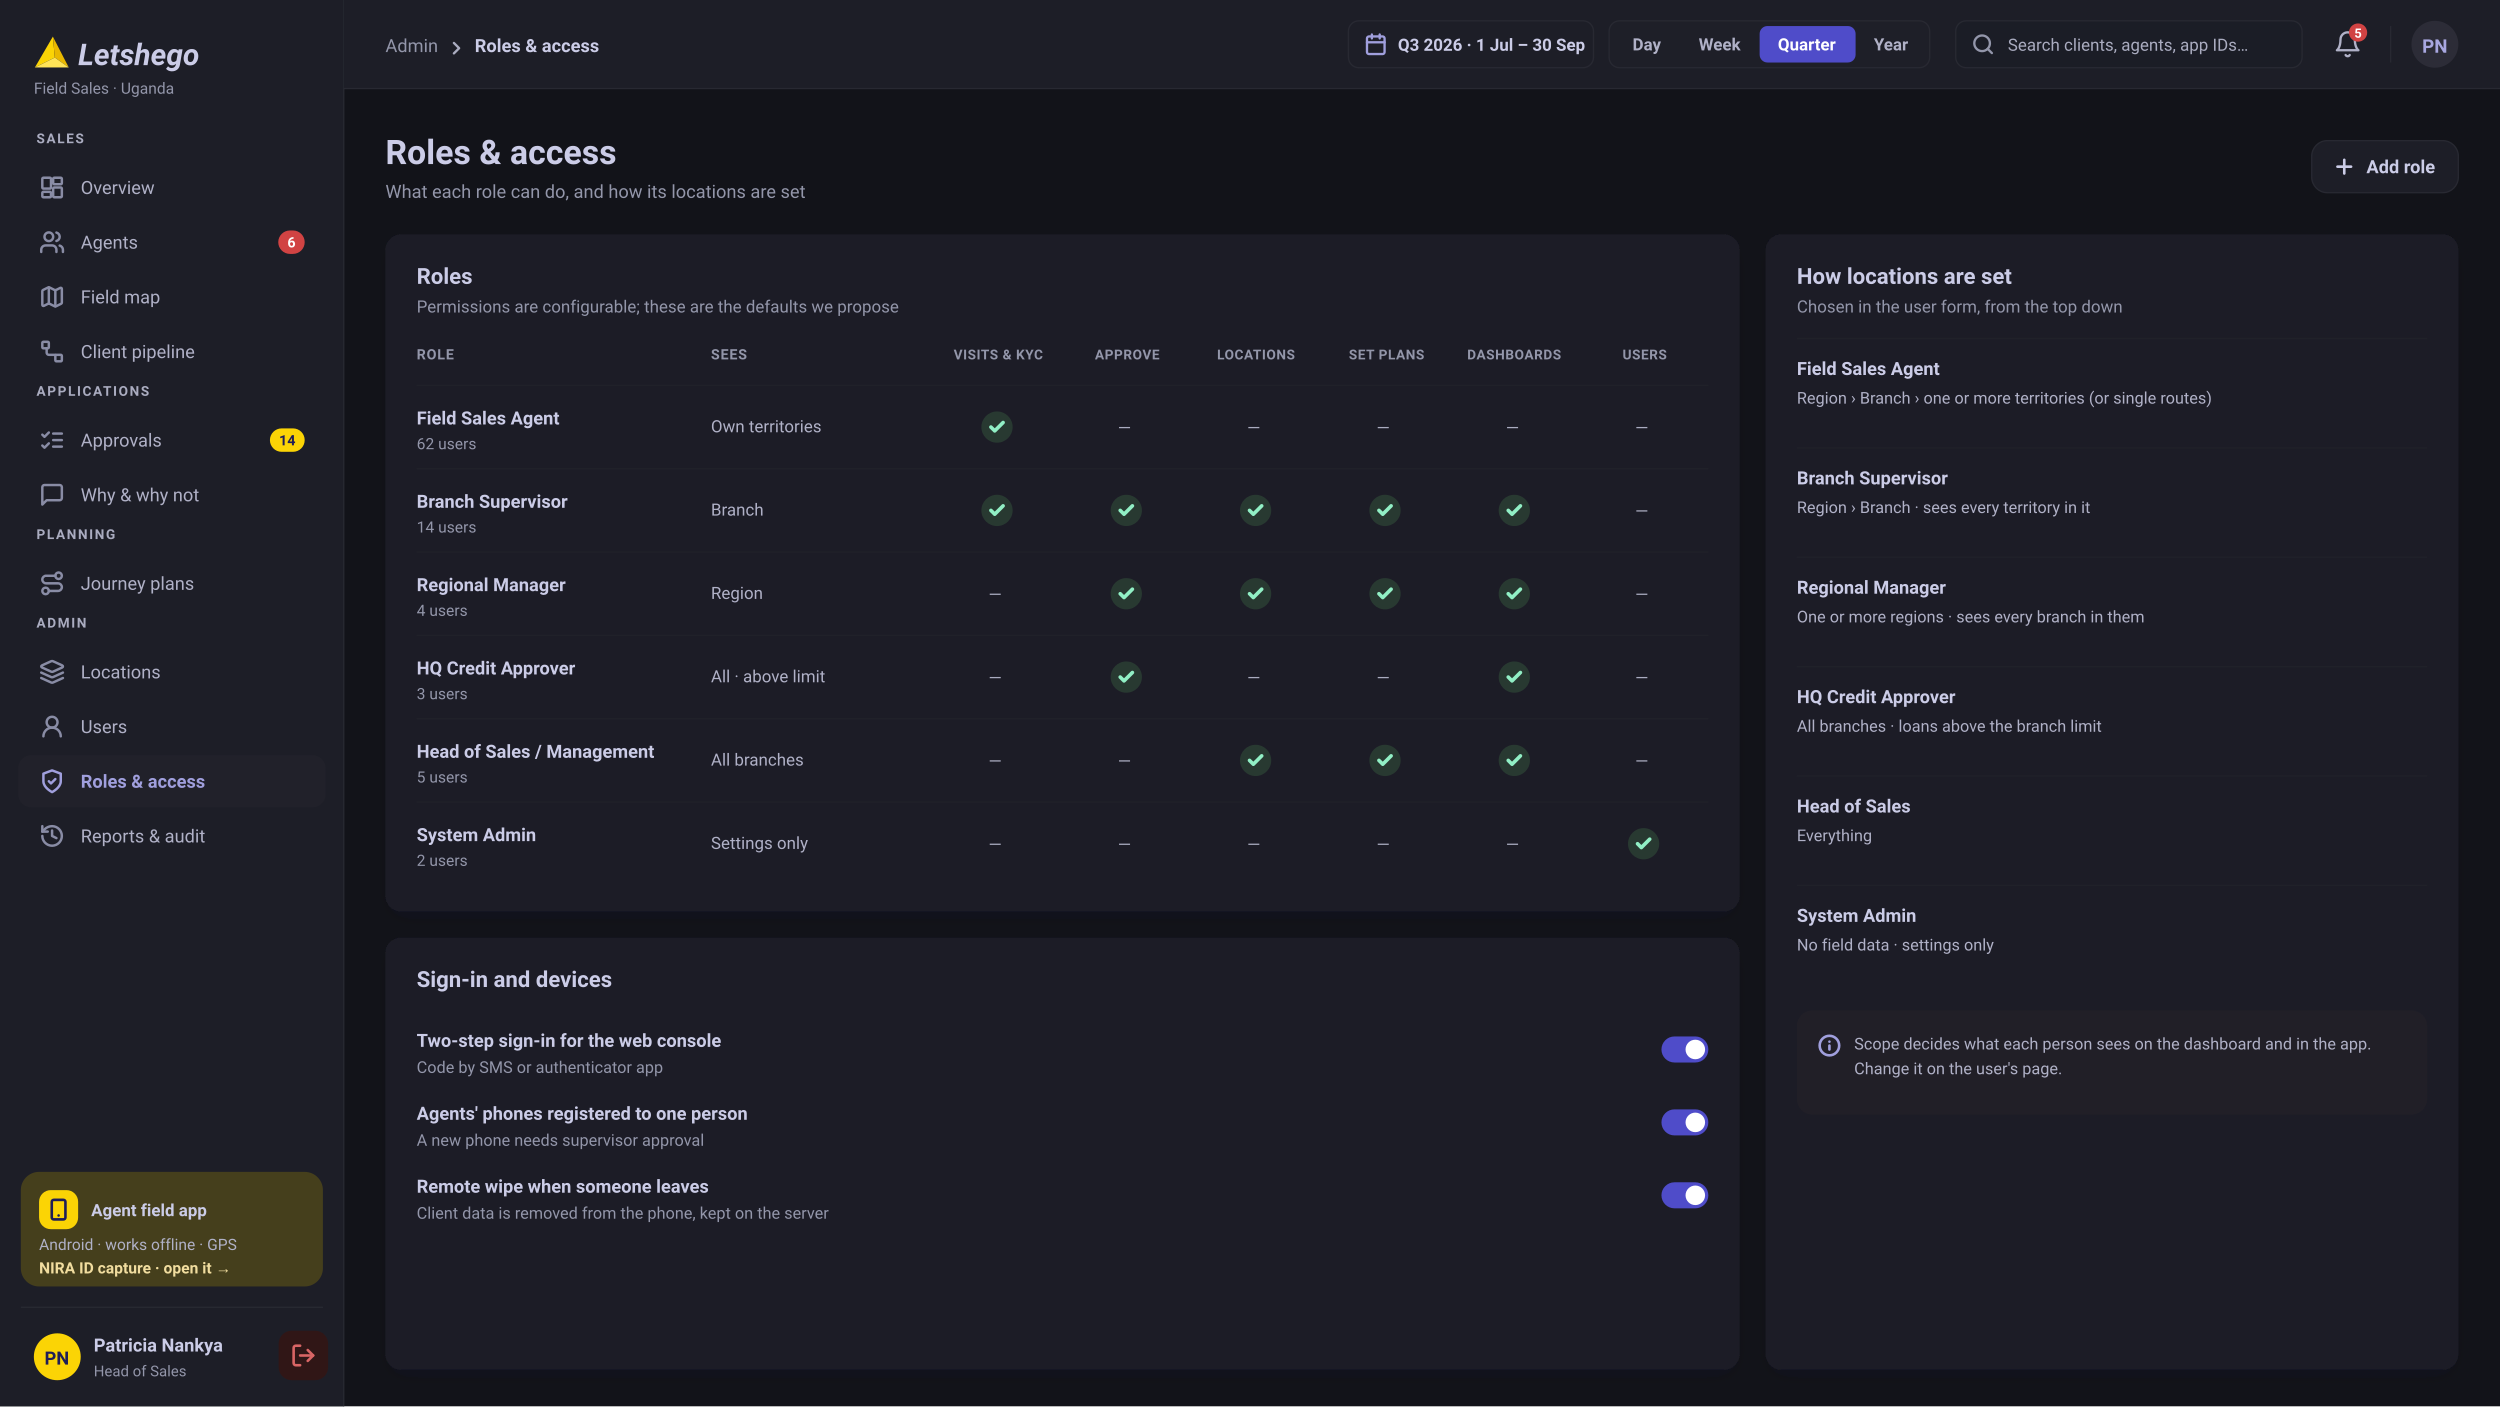
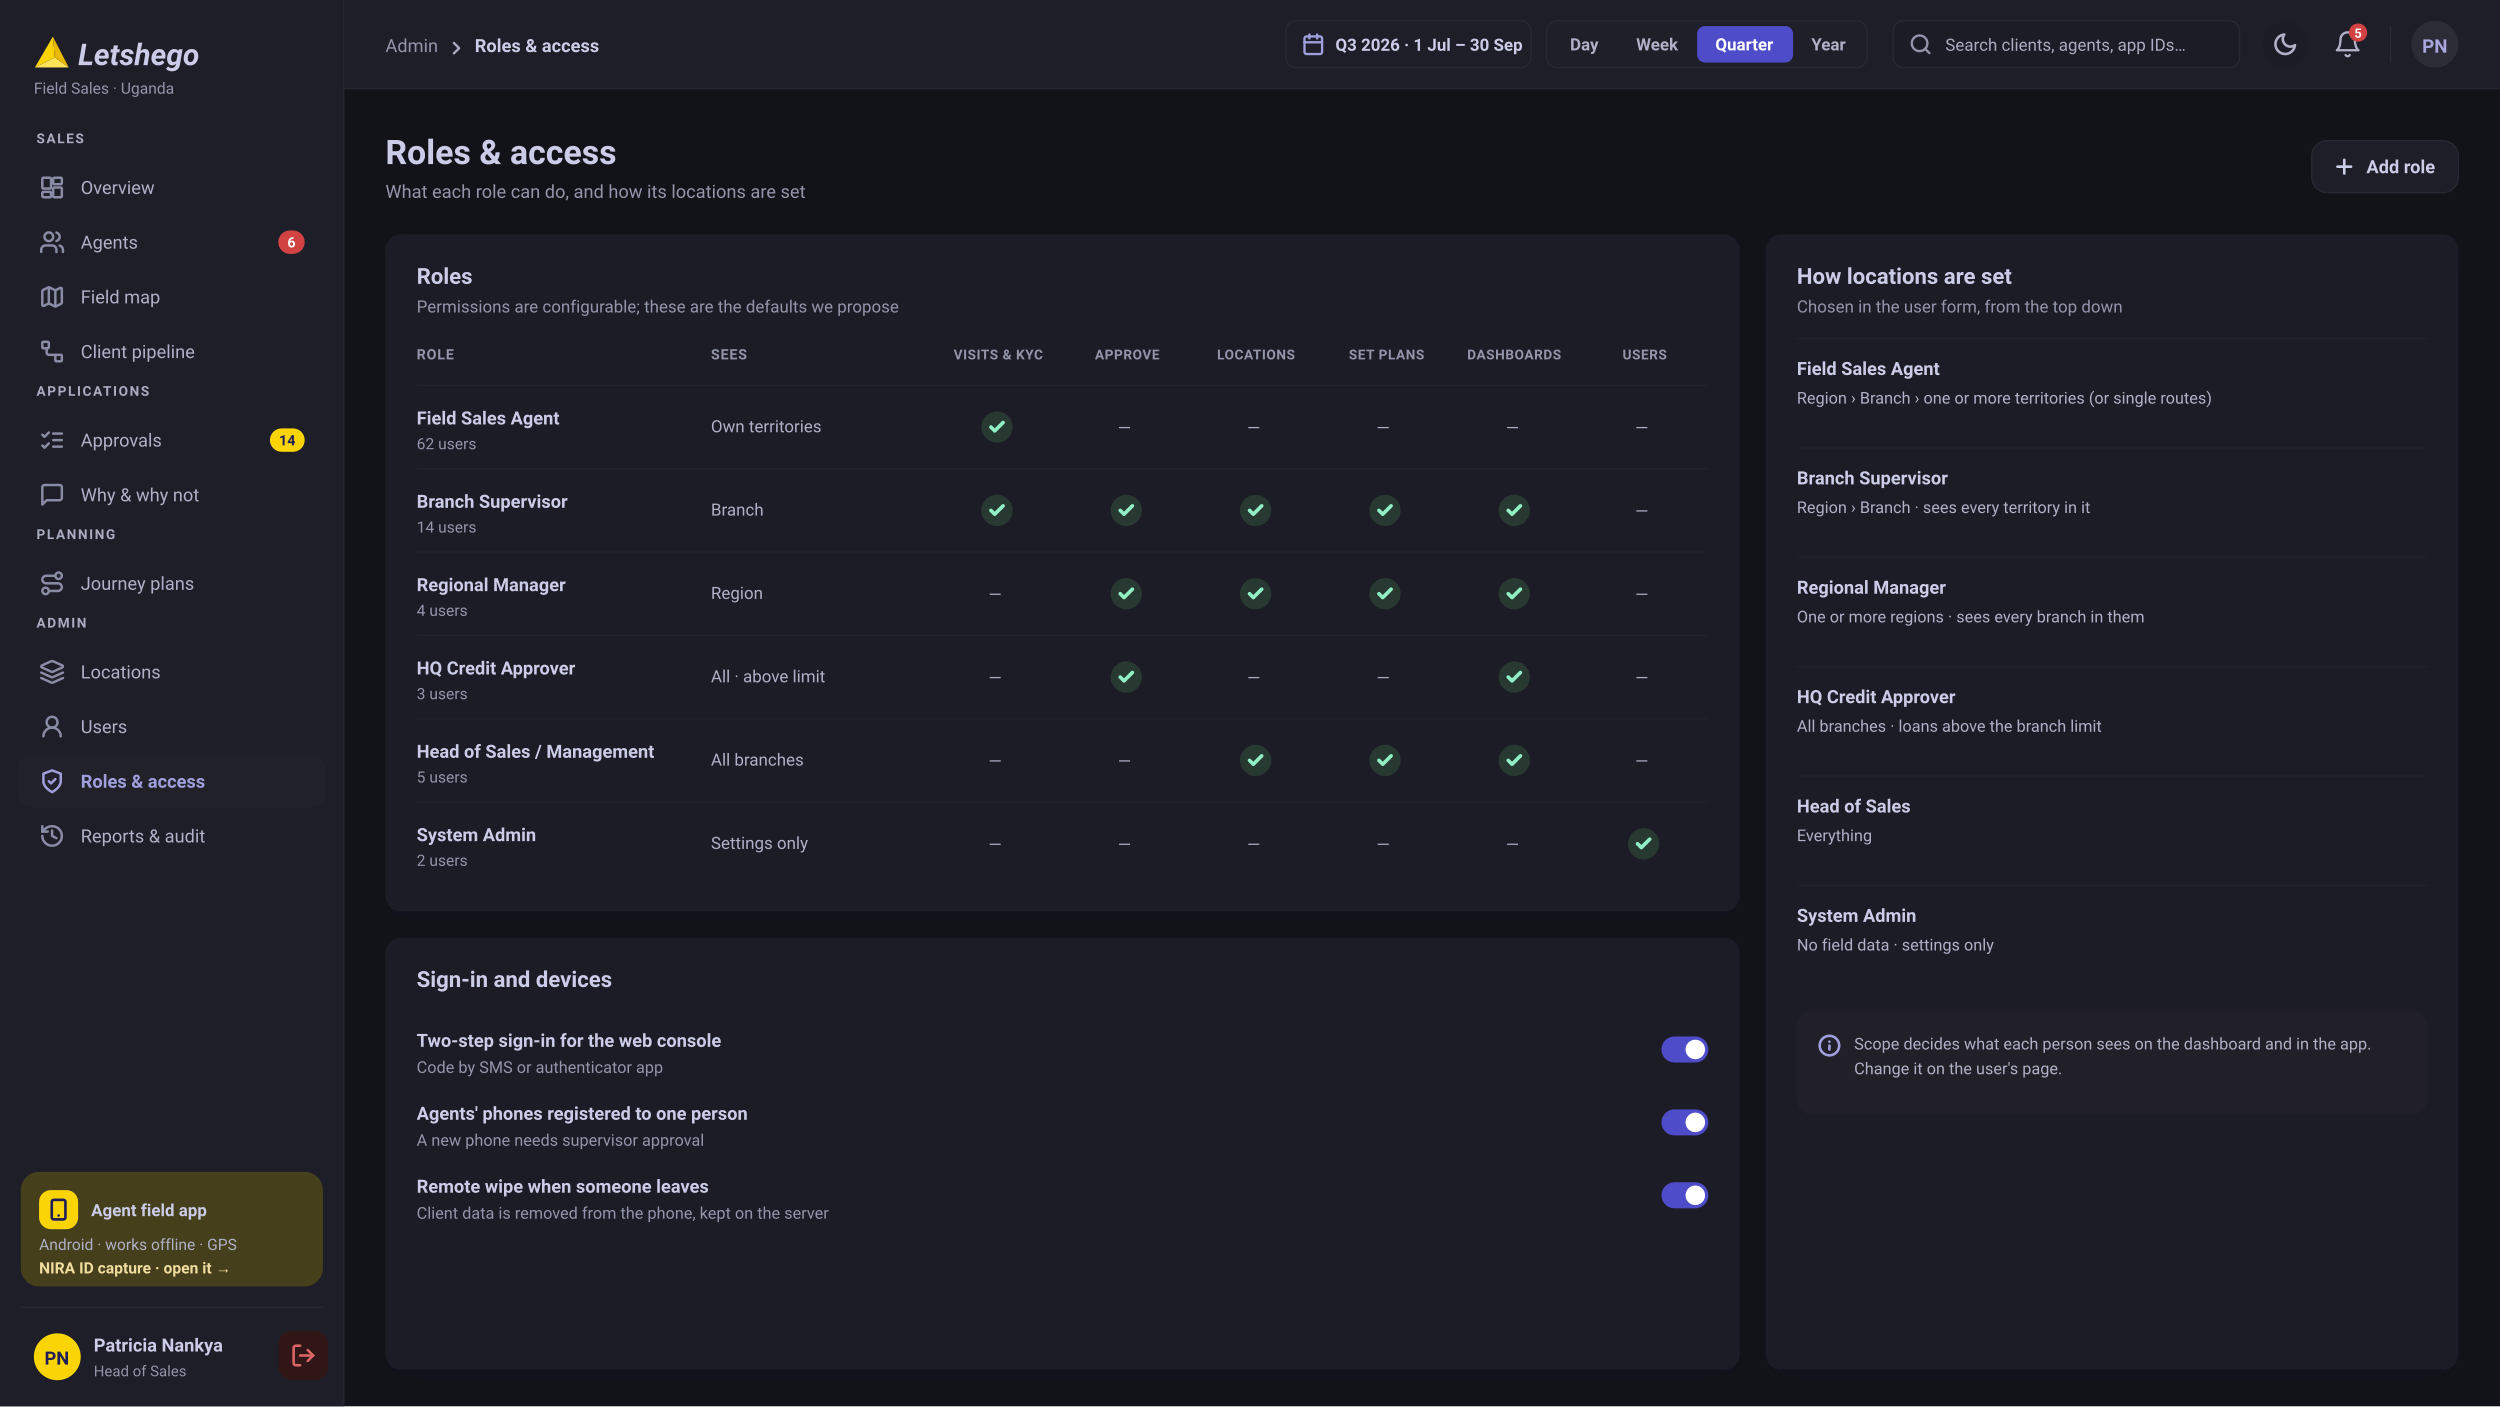
<svg xmlns="http://www.w3.org/2000/svg" width="1920" height="1080" viewBox="0 0 1920 1080">
  <defs>
    <filter id="soft" x="-20%" y="-20%" width="140%" height="170%">
      <feDropShadow dx="0" dy="6" stdDeviation="9" flood-color="#1B1C3A" flood-opacity="0.07" />
    </filter>
  </defs>
  <rect id="page-background" x="0.0" y="0.0" width="1920.0" height="1080.0" fill="#121319" />
  <g id="sidebar">
    <rect id="sidebar-bg" x="0.0" y="0.0" width="264.0" height="1080.0" fill="#1D1E27" />
    <line x1="264.0" y1="0.0" x2="264.0" y2="1080.0" stroke="#282932" stroke-width="1" />
    <g id="letshego-wordmark">
      <g id="letshego-triangle">
        <path d="M40.6 28.1 L26.8 51.8 L42.1 44.2 Z" fill="#FBD405" />
        <path d="M40.6 28.1 L42.1 44.2 L52.8 51.8 Z" fill="#E9B800" />
        <path d="M26.8 51.8 L42.1 44.2 L52.8 51.8 Z" fill="#FFE457" />
      </g>
      <text id="Letshego" x="60.0" y="50.0" font-family="Segoe UI, Roboto, Helvetica Neue, Arial, sans-serif" font-size="23" font-weight="700" fill="#CBCCE7" font-style="italic">Letshego</text>
    </g>
    <text id="product-sub" x="26.0" y="72.0" font-family="Segoe UI, Roboto, Helvetica Neue, Arial, sans-serif" font-size="12" font-weight="400" fill="#9396AA">Field Sales · Uganda</text>
    <text id="nav-group-SALES" x="28.0" y="110.0" font-family="Segoe UI, Roboto, Helvetica Neue, Arial, sans-serif" font-size="10.5" font-weight="600" fill="#AAACC0" letter-spacing="1.2">SALES</text>
    <g id="nav-Overview">
      <g id="icon-grid" transform="translate(30.0 134.0) scale(0.8333)">
        <path d="M4 3h6a1 1 0 0 1 1 1v8a1 1 0 0 1-1 1H4a1 1 0 0 1-1-1V4a1 1 0 0 1 1-1z" fill="none" stroke="#898CA5" stroke-width="2.28" stroke-linecap="round" stroke-linejoin="round" />
        <path d="M14 3h6a1 1 0 0 1 1 1v4a1 1 0 0 1-1 1h-6a1 1 0 0 1-1-1V4a1 1 0 0 1 1-1z" fill="none" stroke="#898CA5" stroke-width="2.28" stroke-linecap="round" stroke-linejoin="round" />
        <path d="M14 12h6a1 1 0 0 1 1 1v7a1 1 0 0 1-1 1h-6a1 1 0 0 1-1-1v-7a1 1 0 0 1 1-1z" fill="none" stroke="#898CA5" stroke-width="2.28" stroke-linecap="round" stroke-linejoin="round" />
        <path d="M4 16h6a1 1 0 0 1 1 1v3a1 1 0 0 1-1 1H4a1 1 0 0 1-1-1v-3a1 1 0 0 1 1-1z" fill="none" stroke="#898CA5" stroke-width="2.28" stroke-linecap="round" stroke-linejoin="round" />
      </g>
      <text id="label" x="62.0" y="149.0" font-family="Segoe UI, Roboto, Helvetica Neue, Arial, sans-serif" font-size="14" font-weight="400" fill="#B0B1C7">Overview</text>
    </g>
    <g id="nav-Agents">
      <g id="icon-users" transform="translate(30.0 176.0) scale(0.8333)">
        <path d="M16 21v-2a4 4 0 0 0-4-4H6a4 4 0 0 0-4 4v2" fill="none" stroke="#898CA5" stroke-width="2.28" stroke-linecap="round" stroke-linejoin="round" />
        <path d="M9 3a4 4 0 1 0 0 8 4 4 0 1 0 0-8z" fill="none" stroke="#898CA5" stroke-width="2.28" stroke-linecap="round" stroke-linejoin="round" />
        <path d="M22 21v-2a4 4 0 0 0-3-3.87" fill="none" stroke="#898CA5" stroke-width="2.28" stroke-linecap="round" stroke-linejoin="round" />
        <path d="M16 3.13a4 4 0 0 1 0 7.75" fill="none" stroke="#898CA5" stroke-width="2.28" stroke-linecap="round" stroke-linejoin="round" />
      </g>
      <text id="label-2" x="62.0" y="191.0" font-family="Segoe UI, Roboto, Helvetica Neue, Arial, sans-serif" font-size="14" font-weight="400" fill="#B0B1C7">Agents</text>
      <rect id="badge" x="213.7" y="177.0" width="20.3" height="18.0" rx="9" fill="#D14343" />
      <text id="badge-n" x="220.7" y="190.0" font-family="Segoe UI, Roboto, Helvetica Neue, Arial, sans-serif" font-size="11" font-weight="700" fill="#FFFFFF">6</text>
    </g>
    <g id="nav-Field-map">
      <g id="icon-map" transform="translate(30.0 218.0) scale(0.8333)">
        <path d="M14.1 5.55a2 2 0 0 0 1.8 0l3.65-1.83A1 1 0 0 1 21 4.62v12.76a1 1 0 0 1-.55.9l-4.55 2.27a2 2 0 0 1-1.8 0l-4.2-2.1a2 2 0 0 0-1.8 0l-3.65 1.83A1 1 0 0 1 3 19.38V6.62a1 1 0 0 1 .55-.9l4.55-2.27a2 2 0 0 1 1.8 0z" fill="none" stroke="#898CA5" stroke-width="2.28" stroke-linecap="round" stroke-linejoin="round" />
        <path d="M15 5.76v15" fill="none" stroke="#898CA5" stroke-width="2.28" stroke-linecap="round" stroke-linejoin="round" />
        <path d="M9 3.24v15" fill="none" stroke="#898CA5" stroke-width="2.28" stroke-linecap="round" stroke-linejoin="round" />
      </g>
      <text id="label-3" x="62.0" y="233.0" font-family="Segoe UI, Roboto, Helvetica Neue, Arial, sans-serif" font-size="14" font-weight="400" fill="#B0B1C7">Field map</text>
    </g>
    <g id="nav-Client-pipeline">
      <g id="icon-workflow" transform="translate(30.0 260.0) scale(0.8333)">
        <path d="M4 3h4a1 1 0 0 1 1 1v4a1 1 0 0 1-1 1H4a1 1 0 0 1-1-1V4a1 1 0 0 1 1-1z" fill="none" stroke="#898CA5" stroke-width="2.28" stroke-linecap="round" stroke-linejoin="round" />
        <path d="M16 15h4a1 1 0 0 1 1 1v4a1 1 0 0 1-1 1h-4a1 1 0 0 1-1-1v-4a1 1 0 0 1 1-1z" fill="none" stroke="#898CA5" stroke-width="2.28" stroke-linecap="round" stroke-linejoin="round" />
        <path d="M7 9v4a2 2 0 0 0 2 2h6" fill="none" stroke="#898CA5" stroke-width="2.28" stroke-linecap="round" stroke-linejoin="round" />
      </g>
      <text id="label-4" x="62.0" y="275.0" font-family="Segoe UI, Roboto, Helvetica Neue, Arial, sans-serif" font-size="14" font-weight="400" fill="#B0B1C7">Client pipeline</text>
    </g>
    <text id="nav-group-APPLICATIONS" x="28.0" y="304.0" font-family="Segoe UI, Roboto, Helvetica Neue, Arial, sans-serif" font-size="10.5" font-weight="600" fill="#AAACC0" letter-spacing="1.2">APPLICATIONS</text>
    <g id="nav-Approvals">
      <g id="icon-listcheck" transform="translate(30.0 328.0) scale(0.8333)">
        <path d="M3 17l2 2 4-4" fill="none" stroke="#898CA5" stroke-width="2.28" stroke-linecap="round" stroke-linejoin="round" />
        <path d="M3 7l2 2 4-4" fill="none" stroke="#898CA5" stroke-width="2.28" stroke-linecap="round" stroke-linejoin="round" />
        <path d="M13 6h8" fill="none" stroke="#898CA5" stroke-width="2.28" stroke-linecap="round" stroke-linejoin="round" />
        <path d="M13 12h8" fill="none" stroke="#898CA5" stroke-width="2.28" stroke-linecap="round" stroke-linejoin="round" />
        <path d="M13 18h8" fill="none" stroke="#898CA5" stroke-width="2.28" stroke-linecap="round" stroke-linejoin="round" />
      </g>
      <text id="label-5" x="62.0" y="343.0" font-family="Segoe UI, Roboto, Helvetica Neue, Arial, sans-serif" font-size="14" font-weight="400" fill="#B0B1C7">Approvals</text>
      <rect id="badge-2" x="207.3" y="329.0" width="26.7" height="18.0" rx="9" fill="#FBD405" />
      <text id="badge-n-2" x="214.3" y="342.0" font-family="Segoe UI, Roboto, Helvetica Neue, Arial, sans-serif" font-size="11" font-weight="700" fill="#1F1E57">14</text>
    </g>
    <g id="nav-Why-why-not">
      <g id="icon-message" transform="translate(30.0 370.0) scale(0.8333)">
        <path d="M21 15a2 2 0 0 1-2 2H7l-4 4V5a2 2 0 0 1 2-2h14a2 2 0 0 1 2 2z" fill="none" stroke="#898CA5" stroke-width="2.28" stroke-linecap="round" stroke-linejoin="round" />
      </g>
      <text id="label-6" x="62.0" y="385.0" font-family="Segoe UI, Roboto, Helvetica Neue, Arial, sans-serif" font-size="14" font-weight="400" fill="#B0B1C7">Why &amp; why not</text>
    </g>
    <text id="nav-group-PLANNING" x="28.0" y="414.0" font-family="Segoe UI, Roboto, Helvetica Neue, Arial, sans-serif" font-size="10.5" font-weight="600" fill="#AAACC0" letter-spacing="1.2">PLANNING</text>
    <g id="nav-Journey-plans">
      <g id="icon-route" transform="translate(30.0 438.0) scale(0.8333)">
        <path d="M6 16a3 3 0 1 0 0 6 3 3 0 1 0 0-6z" fill="none" stroke="#898CA5" stroke-width="2.28" stroke-linecap="round" stroke-linejoin="round" />
        <path d="M9 19h8.5a3.5 3.5 0 0 0 0-7h-11a3.5 3.5 0 0 1 0-7H15" fill="none" stroke="#898CA5" stroke-width="2.28" stroke-linecap="round" stroke-linejoin="round" />
        <path d="M18 2a3 3 0 1 0 0 6 3 3 0 1 0 0-6z" fill="none" stroke="#898CA5" stroke-width="2.28" stroke-linecap="round" stroke-linejoin="round" />
      </g>
      <text id="label-7" x="62.0" y="453.0" font-family="Segoe UI, Roboto, Helvetica Neue, Arial, sans-serif" font-size="14" font-weight="400" fill="#B0B1C7">Journey plans</text>
    </g>
    <text id="nav-group-ADMIN" x="28.0" y="482.0" font-family="Segoe UI, Roboto, Helvetica Neue, Arial, sans-serif" font-size="10.5" font-weight="600" fill="#AAACC0" letter-spacing="1.2">ADMIN</text>
    <g id="nav-Locations">
      <g id="icon-layers" transform="translate(30.0 506.0) scale(0.8333)">
        <path d="M12.83 2.18a2 2 0 0 0-1.66 0L2.6 6.08a1 1 0 0 0 0 1.83l8.58 3.91a2 2 0 0 0 1.66 0l8.58-3.9a1 1 0 0 0 0-1.83z" fill="none" stroke="#898CA5" stroke-width="2.28" stroke-linecap="round" stroke-linejoin="round" />
        <path d="M22 17.65l-9.17 4.16a2 2 0 0 1-1.66 0L2 17.65" fill="none" stroke="#898CA5" stroke-width="2.28" stroke-linecap="round" stroke-linejoin="round" />
        <path d="M22 12.65l-9.17 4.16a2 2 0 0 1-1.66 0L2 12.65" fill="none" stroke="#898CA5" stroke-width="2.28" stroke-linecap="round" stroke-linejoin="round" />
      </g>
      <text id="label-8" x="62.0" y="521.0" font-family="Segoe UI, Roboto, Helvetica Neue, Arial, sans-serif" font-size="14" font-weight="400" fill="#B0B1C7">Locations</text>
    </g>
    <g id="nav-Users">
      <g id="icon-user" transform="translate(30.0 548.0) scale(0.8333)">
        <path d="M12 3a5 5 0 1 0 0 10 5 5 0 1 0 0-10z" fill="none" stroke="#898CA5" stroke-width="2.28" stroke-linecap="round" stroke-linejoin="round" />
        <path d="M20 21a8 8 0 0 0-16 0" fill="none" stroke="#898CA5" stroke-width="2.28" stroke-linecap="round" stroke-linejoin="round" />
      </g>
      <text id="label-9" x="62.0" y="563.0" font-family="Segoe UI, Roboto, Helvetica Neue, Arial, sans-serif" font-size="14" font-weight="400" fill="#B0B1C7">Users</text>
    </g>
    <g id="nav-Roles-access">
      <rect id="active-bg" x="14.0" y="580.0" width="236.0" height="40.0" rx="10" fill="#21212A" />
      <g id="icon-shield" transform="translate(30.0 590.0) scale(0.8333)">
        <path d="M12 22s8-4 8-10V5l-8-3-8 3v7c0 6 8 10 8 10z" fill="none" stroke="#A09FDD" stroke-width="2.28" stroke-linecap="round" stroke-linejoin="round" />
        <path d="M9 12l2 2 4-4" fill="none" stroke="#A09FDD" stroke-width="2.28" stroke-linecap="round" stroke-linejoin="round" />
      </g>
      <text id="label-10" x="62.0" y="605.0" font-family="Segoe UI, Roboto, Helvetica Neue, Arial, sans-serif" font-size="14" font-weight="600" fill="#A09FDD">Roles &amp; access</text>
    </g>
    <g id="nav-Reports-audit">
      <g id="icon-history" transform="translate(30.0 632.0) scale(0.8333)">
        <path d="M3 12a9 9 0 1 0 9-9 9.75 9.75 0 0 0-6.74 2.74L3 8" fill="none" stroke="#898CA5" stroke-width="2.28" stroke-linecap="round" stroke-linejoin="round" />
        <path d="M3 3v5h5" fill="none" stroke="#898CA5" stroke-width="2.28" stroke-linecap="round" stroke-linejoin="round" />
        <path d="M12 7v5l4 2" fill="none" stroke="#898CA5" stroke-width="2.28" stroke-linecap="round" stroke-linejoin="round" />
      </g>
      <text id="label-11" x="62.0" y="647.0" font-family="Segoe UI, Roboto, Helvetica Neue, Arial, sans-serif" font-size="14" font-weight="400" fill="#B0B1C7">Reports &amp; audit</text>
    </g>
    <g id="field-app-card">
      <rect id="app-card" x="16.0" y="900.0" width="232.0" height="88.0" rx="14" fill="#453F1C" />
      <rect x="30.0" y="914.0" width="30.0" height="30.0" rx="9" fill="#FBD405" />
      <g id="icon-phone" transform="translate(36.0 920.0) scale(0.75)">
        <path d="M7 2h10a2 2 0 0 1 2 2v16a2 2 0 0 1-2 2H7a2 2 0 0 1-2-2V4a2 2 0 0 1 2-2z" fill="none" stroke="#1F1E57" stroke-width="2.67" stroke-linecap="round" stroke-linejoin="round" />
        <path d="M12 18h.01" fill="none" stroke="#1F1E57" stroke-width="2.67" stroke-linecap="round" stroke-linejoin="round" />
      </g>
      <text id="Agent-field-app" x="70.0" y="934.0" font-family="Segoe UI, Roboto, Helvetica Neue, Arial, sans-serif" font-size="13" font-weight="700" fill="#CBCCE7">Agent field app</text>
      <text id="Android-works-offline-GP" x="30.0" y="960.0" font-family="Segoe UI, Roboto, Helvetica Neue, Arial, sans-serif" font-size="12" font-weight="400" fill="#B0B1C7">Android · works offline · GPS</text>
      <text id="NIRA-ID-capture-open-it" x="30.0" y="978.0" font-family="Segoe UI, Roboto, Helvetica Neue, Arial, sans-serif" font-size="12" font-weight="600" fill="#F1DD9F">NIRA ID capture · open it →</text>
    </g>
    <g id="sidebar-user">
      <line x1="16.0" y1="1004.0" x2="248.0" y2="1004.0" stroke="#282932" stroke-width="1" />
      <circle cx="44.0" cy="1042.0" r="18.0" fill="#FBD405" />
      <text id="PN" x="34.2" y="1048.0" font-family="Segoe UI, Roboto, Helvetica Neue, Arial, sans-serif" font-size="14" font-weight="700" fill="#1F1E57">PN</text>
      <text id="Patricia-Nankya" x="72.0" y="1038.0" font-family="Segoe UI, Roboto, Helvetica Neue, Arial, sans-serif" font-size="14" font-weight="600" fill="#CBCCE7">Patricia Nankya</text>
      <text id="Head-of-Sales" x="72.0" y="1057.0" font-family="Segoe UI, Roboto, Helvetica Neue, Arial, sans-serif" font-size="11.5" font-weight="400" fill="#9396AA">Head of Sales</text>
      <rect id="sign-out-button" x="214.0" y="1022.0" width="38.0" height="38.0" rx="10" fill="#301616" />
      <g id="icon-logout" transform="translate(223.0 1031.0) scale(0.8333)">
        <path d="M9 21H5a2 2 0 0 1-2-2V5a2 2 0 0 1 2-2h4" fill="none" stroke="#D96565" stroke-width="2.40" stroke-linecap="round" stroke-linejoin="round" />
        <path d="M16 17l5-5-5-5" fill="none" stroke="#D96565" stroke-width="2.40" stroke-linecap="round" stroke-linejoin="round" />
        <path d="M21 12H9" fill="none" stroke="#D96565" stroke-width="2.40" stroke-linecap="round" stroke-linejoin="round" />
      </g>
    </g>
  </g>
  <g id="top-bar">
    <rect id="top-bar-bg" x="264.0" y="0.0" width="1656.0" height="68.0" fill="#1D1E27" />
    <line x1="264.0" y1="68.0" x2="1920.0" y2="68.0" stroke="#282932" stroke-width="1" />
    <text id="crumb-Admin" x="296.0" y="40.0" font-family="Segoe UI, Roboto, Helvetica Neue, Arial, sans-serif" font-size="14" font-weight="400" fill="#9396AA">Admin</text>
    <g id="icon-chevright" transform="translate(342.6 29.0) scale(0.6667)">
      <path d="M9 18l6-6-6-6" fill="none" stroke="#AAACC0" stroke-width="2.70" stroke-linecap="round" stroke-linejoin="round" />
    </g>
    <text id="crumb-Roles-access" x="364.6" y="40.0" font-family="Segoe UI, Roboto, Helvetica Neue, Arial, sans-serif" font-size="14" font-weight="600" fill="#CBCCE7">Roles &amp; access</text>
    <g id="avatar-PN">
      <circle cx="1870.0" cy="34.0" r="18.0" fill="#2C2C37" />
      <text id="PN-2" x="1860.2" y="40.5" font-family="Segoe UI, Roboto, Helvetica Neue, Arial, sans-serif" font-size="14.4" font-weight="600" fill="#A8A7E0">PN</text>
    </g>
    <line x1="1836.0" y1="20.0" x2="1836.0" y2="48.0" stroke="#282932" stroke-width="1" />
    <g id="notifications">
      <g id="icon-bell" transform="translate(1792.0 23.0) scale(0.9167)">
        <path d="M6 8a6 6 0 0 1 12 0c0 7 3 9 3 9H3s3-2 3-9" fill="none" stroke="#B0B1C7" stroke-width="1.96" stroke-linecap="round" stroke-linejoin="round" />
        <path d="M10.3 21a1.94 1.94 0 0 0 3.4 0" fill="none" stroke="#B0B1C7" stroke-width="1.96" stroke-linecap="round" stroke-linejoin="round" />
      </g>
      <circle cx="1811.0" cy="25.0" r="7.0" fill="#D14343" />
      <text id="5" x="1808.1" y="29.0" font-family="Segoe UI, Roboto, Helvetica Neue, Arial, sans-serif" font-size="10" font-weight="700" fill="#FFFFFF">5</text>
    </g>
+     <g id="theme-switch">
+       <circle cx="1755.0" cy="34.0" r="18.0" fill="#1B1D26" />
+       <g id="icon-moon" transform="translate(1745.0 24.0) scale(0.8333)">
+         <path d="M21 12.79A9 9 0 1 1 11.21 3 7 7 0 0 0 21 12.79z" fill="none" stroke="#B0B1C7" stroke-width="2.40" stroke-linecap="round" stroke-linejoin="round" />
+       </g>
+     </g>
    <g id="search">
-       <rect x="1502.0" y="16.0" width="266.0" height="36.0" rx="8" fill="#1B1D26" stroke="#282932" stroke-width="1" />
-       <g id="icon-search" transform="translate(1514.0 25.0) scale(0.75)">
+       <rect x="1454.0" y="16.0" width="266.0" height="36.0" rx="8" fill="#1B1D26" stroke="#282932" stroke-width="1" />
+       <g id="icon-search" transform="translate(1466.0 25.0) scale(0.75)">
        <path d="M11 3a8 8 0 1 0 0 16 8 8 0 1 0 0-16z" fill="none" stroke="#9396AA" stroke-width="2.40" stroke-linecap="round" stroke-linejoin="round" />
        <path d="M21 21l-4.3-4.3" fill="none" stroke="#9396AA" stroke-width="2.40" stroke-linecap="round" stroke-linejoin="round" />
      </g>
-       <text id="Search-clients-agents-app" x="1542.0" y="39.0" font-family="Segoe UI, Roboto, Helvetica Neue, Arial, sans-serif" font-size="13" font-weight="400" fill="#AAACC0">Search clients, agents, app IDs…</text>
+       <text id="Search-clients-agents-app" x="1494.0" y="39.0" font-family="Segoe UI, Roboto, Helvetica Neue, Arial, sans-serif" font-size="13" font-weight="400" fill="#AAACC0">Search clients, agents, app IDs…</text>
    </g>
    <g id="segmented-control">
-       <rect x="1235.8" y="16.0" width="246.2" height="36.0" rx="8" fill="#1E1F28" stroke="#282932" stroke-width="1" />
-       <text id="Day" x="1253.8" y="38.7" font-family="Segoe UI, Roboto, Helvetica Neue, Arial, sans-serif" font-size="13" font-weight="600" fill="#B0B1C7">Day</text>
-       <text id="Week" x="1304.6" y="38.7" font-family="Segoe UI, Roboto, Helvetica Neue, Arial, sans-serif" font-size="13" font-weight="600" fill="#B0B1C7">Week</text>
-       <rect x="1351.4" y="20.0" width="73.7" height="28.0" rx="6" fill="#4F4CC9" />
-       <text id="Quarter" x="1365.4" y="38.7" font-family="Segoe UI, Roboto, Helvetica Neue, Arial, sans-serif" font-size="13" font-weight="600" fill="#FFFFFF">Quarter</text>
-       <text id="Year" x="1439.1" y="38.7" font-family="Segoe UI, Roboto, Helvetica Neue, Arial, sans-serif" font-size="13" font-weight="600" fill="#B0B1C7">Year</text>
+       <rect x="1187.8" y="16.0" width="246.2" height="36.0" rx="8" fill="#1E1F28" stroke="#282932" stroke-width="1" />
+       <text id="Day" x="1205.8" y="38.7" font-family="Segoe UI, Roboto, Helvetica Neue, Arial, sans-serif" font-size="13" font-weight="600" fill="#B0B1C7">Day</text>
+       <text id="Week" x="1256.6" y="38.7" font-family="Segoe UI, Roboto, Helvetica Neue, Arial, sans-serif" font-size="13" font-weight="600" fill="#B0B1C7">Week</text>
+       <rect x="1303.4" y="20.0" width="73.7" height="28.0" rx="6" fill="#4F4CC9" />
+       <text id="Quarter" x="1317.4" y="38.7" font-family="Segoe UI, Roboto, Helvetica Neue, Arial, sans-serif" font-size="13" font-weight="600" fill="#FFFFFF">Quarter</text>
+       <text id="Year" x="1391.1" y="38.7" font-family="Segoe UI, Roboto, Helvetica Neue, Arial, sans-serif" font-size="13" font-weight="600" fill="#B0B1C7">Year</text>
    </g>
    <g id="date-range">
-       <rect x="1035.6" y="16.0" width="188.2" height="36.0" rx="8" fill="#1D1E27" stroke="#282932" stroke-width="1" />
-       <g id="icon-calendar" transform="translate(1047.6 25.0) scale(0.75)">
+       <rect x="987.6" y="16.0" width="188.2" height="36.0" rx="8" fill="#1D1E27" stroke="#282932" stroke-width="1" />
+       <g id="icon-calendar" transform="translate(999.6 25.0) scale(0.75)">
        <path d="M5 4h14a2 2 0 0 1 2 2v14a2 2 0 0 1-2 2H5a2 2 0 0 1-2-2V6a2 2 0 0 1 2-2z" fill="none" stroke="#A09FDD" stroke-width="2.40" stroke-linecap="round" stroke-linejoin="round" />
        <path d="M16 2v4" fill="none" stroke="#A09FDD" stroke-width="2.40" stroke-linecap="round" stroke-linejoin="round" />
        <path d="M8 2v4" fill="none" stroke="#A09FDD" stroke-width="2.40" stroke-linecap="round" stroke-linejoin="round" />
        <path d="M3 10h18" fill="none" stroke="#A09FDD" stroke-width="2.40" stroke-linecap="round" stroke-linejoin="round" />
      </g>
-       <text id="Q3-2026-1-Jul-30-Sep" x="1073.6" y="39.0" font-family="Segoe UI, Roboto, Helvetica Neue, Arial, sans-serif" font-size="13" font-weight="600" fill="#CBCCE7">Q3 2026 · 1 Jul – 30 Sep</text>
+       <text id="Q3-2026-1-Jul-30-Sep" x="1025.6" y="39.0" font-family="Segoe UI, Roboto, Helvetica Neue, Arial, sans-serif" font-size="13" font-weight="600" fill="#CBCCE7">Q3 2026 · 1 Jul – 30 Sep</text>
    </g>
  </g>
  <text id="page-title" x="296.0" y="126.0" font-family="Segoe UI, Roboto, Helvetica Neue, Arial, sans-serif" font-size="26" font-weight="700" fill="#CBCCE7">Roles &amp; access</text>
  <text id="page-subtitle" x="296.0" y="152.0" font-family="Segoe UI, Roboto, Helvetica Neue, Arial, sans-serif" font-size="14" font-weight="400" fill="#9396AA">What each role can do, and how its locations are set</text>
  <g id="header-actions">
    <g id="button-Add-role">
      <rect x="1775.4" y="108.0" width="112.6" height="40.0" rx="12" fill="#1D1E27" stroke="#282932" stroke-width="1" />
      <g id="icon-plus" transform="translate(1791.4 119.0) scale(0.75)">
        <path d="M12 5v14" fill="none" stroke="#CBCCE7" stroke-width="2.67" stroke-linecap="round" stroke-linejoin="round" />
        <path d="M5 12h14" fill="none" stroke="#CBCCE7" stroke-width="2.67" stroke-linecap="round" stroke-linejoin="round" />
      </g>
      <text id="Add-role" x="1817.4" y="133.0" font-family="Segoe UI, Roboto, Helvetica Neue, Arial, sans-serif" font-size="14" font-weight="600" fill="#CBCCE7">Add role</text>
    </g>
  </g>
  <rect id="Roles-bg" x="296.0" y="180.0" width="1040.0" height="520.0" rx="12" fill="#1D1E27" filter="url(#soft)" />
  <text id="title" x="320.0" y="218.0" font-family="Segoe UI, Roboto, Helvetica Neue, Arial, sans-serif" font-size="17" font-weight="600" fill="#CBCCE7">Roles</text>
  <text id="subtitle" x="320.0" y="240.0" font-family="Segoe UI, Roboto, Helvetica Neue, Arial, sans-serif" font-size="13" font-weight="400" fill="#9396AA">Permissions are configurable; these are the defaults we propose</text>
  <text id="ROLE" x="320.0" y="276.0" font-family="Segoe UI, Roboto, Helvetica Neue, Arial, sans-serif" font-size="11" font-weight="600" fill="#9396AA" letter-spacing="0.6">ROLE</text>
  <text id="SEES" x="546.0" y="276.0" font-family="Segoe UI, Roboto, Helvetica Neue, Arial, sans-serif" font-size="11" font-weight="600" fill="#9396AA" letter-spacing="0.6">SEES</text>
  <text id="VISITS-KYC" x="732.4" y="276.0" font-family="Segoe UI, Roboto, Helvetica Neue, Arial, sans-serif" font-size="10.5" font-weight="600" fill="#9396AA" letter-spacing="0.4">VISITS &amp; KYC</text>
  <text id="APPROVE" x="840.9" y="276.0" font-family="Segoe UI, Roboto, Helvetica Neue, Arial, sans-serif" font-size="10.5" font-weight="600" fill="#9396AA" letter-spacing="0.4">APPROVE</text>
  <text id="LOCATIONS" x="934.7" y="276.0" font-family="Segoe UI, Roboto, Helvetica Neue, Arial, sans-serif" font-size="10.5" font-weight="600" fill="#9396AA" letter-spacing="0.4">LOCATIONS</text>
  <text id="SET-PLANS" x="1035.9" y="276.0" font-family="Segoe UI, Roboto, Helvetica Neue, Arial, sans-serif" font-size="10.5" font-weight="600" fill="#9396AA" letter-spacing="0.4">SET PLANS</text>
  <text id="DASHBOARDS" x="1126.8" y="276.0" font-family="Segoe UI, Roboto, Helvetica Neue, Arial, sans-serif" font-size="10.5" font-weight="600" fill="#9396AA" letter-spacing="0.4">DASHBOARDS</text>
  <text id="USERS" x="1246.1" y="276.0" font-family="Segoe UI, Roboto, Helvetica Neue, Arial, sans-serif" font-size="10.5" font-weight="600" fill="#9396AA" letter-spacing="0.4">USERS</text>
  <line x1="320.0" y1="296.0" x2="1312.0" y2="296.0" stroke="#202129" stroke-width="1" />
  <text id="Field-Sales-Agent" x="320.0" y="326.0" font-family="Segoe UI, Roboto, Helvetica Neue, Arial, sans-serif" font-size="14" font-weight="600" fill="#CBCCE7">Field Sales Agent</text>
  <text id="62-users" x="320.0" y="345.0" font-family="Segoe UI, Roboto, Helvetica Neue, Arial, sans-serif" font-size="12" font-weight="400" fill="#9396AA">62 users</text>
  <text id="Own-territories" x="546.0" y="332.0" font-family="Segoe UI, Roboto, Helvetica Neue, Arial, sans-serif" font-size="13" font-weight="400" fill="#B0B1C7">Own territories</text>
  <circle cx="765.7" cy="328.0" r="12.0" fill="#283931" />
  <g id="icon-check" transform="translate(758.7 321.0) scale(0.5833)">
    <path d="M20 6L9 17l-5-5" fill="none" stroke="#91EFC5" stroke-width="4.80" stroke-linecap="round" stroke-linejoin="round" />
  </g>
  <text id="layer" x="858.5" y="333.0" font-family="Segoe UI, Roboto, Helvetica Neue, Arial, sans-serif" font-size="13" font-weight="400" fill="#AAACC0">—</text>
  <text id="layer-2" x="957.8" y="333.0" font-family="Segoe UI, Roboto, Helvetica Neue, Arial, sans-serif" font-size="13" font-weight="400" fill="#AAACC0">—</text>
  <text id="layer-3" x="1057.2" y="333.0" font-family="Segoe UI, Roboto, Helvetica Neue, Arial, sans-serif" font-size="13" font-weight="400" fill="#AAACC0">—</text>
  <text id="layer-4" x="1156.5" y="333.0" font-family="Segoe UI, Roboto, Helvetica Neue, Arial, sans-serif" font-size="13" font-weight="400" fill="#AAACC0">—</text>
  <text id="layer-5" x="1255.8" y="333.0" font-family="Segoe UI, Roboto, Helvetica Neue, Arial, sans-serif" font-size="13" font-weight="400" fill="#AAACC0">—</text>
  <line x1="320.0" y1="360.0" x2="1312.0" y2="360.0" stroke="#202129" stroke-width="1" />
  <text id="Branch-Supervisor" x="320.0" y="390.0" font-family="Segoe UI, Roboto, Helvetica Neue, Arial, sans-serif" font-size="14" font-weight="600" fill="#CBCCE7">Branch Supervisor</text>
  <text id="14-users" x="320.0" y="409.0" font-family="Segoe UI, Roboto, Helvetica Neue, Arial, sans-serif" font-size="12" font-weight="400" fill="#9396AA">14 users</text>
  <text id="Branch" x="546.0" y="396.0" font-family="Segoe UI, Roboto, Helvetica Neue, Arial, sans-serif" font-size="13" font-weight="400" fill="#B0B1C7">Branch</text>
  <circle cx="765.7" cy="392.0" r="12.0" fill="#283931" />
  <g id="icon-check-2" transform="translate(758.7 385.0) scale(0.5833)">
    <path d="M20 6L9 17l-5-5" fill="none" stroke="#91EFC5" stroke-width="4.80" stroke-linecap="round" stroke-linejoin="round" />
  </g>
  <circle cx="865.0" cy="392.0" r="12.0" fill="#283931" />
  <g id="icon-check-3" transform="translate(858.0 385.0) scale(0.5833)">
    <path d="M20 6L9 17l-5-5" fill="none" stroke="#91EFC5" stroke-width="4.80" stroke-linecap="round" stroke-linejoin="round" />
  </g>
  <circle cx="964.3" cy="392.0" r="12.0" fill="#283931" />
  <g id="icon-check-4" transform="translate(957.3 385.0) scale(0.5833)">
    <path d="M20 6L9 17l-5-5" fill="none" stroke="#91EFC5" stroke-width="4.80" stroke-linecap="round" stroke-linejoin="round" />
  </g>
  <circle cx="1063.7" cy="392.0" r="12.0" fill="#283931" />
  <g id="icon-check-5" transform="translate(1056.7 385.0) scale(0.5833)">
    <path d="M20 6L9 17l-5-5" fill="none" stroke="#91EFC5" stroke-width="4.80" stroke-linecap="round" stroke-linejoin="round" />
  </g>
  <circle cx="1163.0" cy="392.0" r="12.0" fill="#283931" />
  <g id="icon-check-6" transform="translate(1156.0 385.0) scale(0.5833)">
    <path d="M20 6L9 17l-5-5" fill="none" stroke="#91EFC5" stroke-width="4.80" stroke-linecap="round" stroke-linejoin="round" />
  </g>
  <text id="layer-6" x="1255.8" y="397.0" font-family="Segoe UI, Roboto, Helvetica Neue, Arial, sans-serif" font-size="13" font-weight="400" fill="#AAACC0">—</text>
  <line x1="320.0" y1="424.0" x2="1312.0" y2="424.0" stroke="#202129" stroke-width="1" />
  <text id="Regional-Manager" x="320.0" y="454.0" font-family="Segoe UI, Roboto, Helvetica Neue, Arial, sans-serif" font-size="14" font-weight="600" fill="#CBCCE7">Regional Manager</text>
  <text id="4-users" x="320.0" y="473.0" font-family="Segoe UI, Roboto, Helvetica Neue, Arial, sans-serif" font-size="12" font-weight="400" fill="#9396AA">4 users</text>
  <text id="Region" x="546.0" y="460.0" font-family="Segoe UI, Roboto, Helvetica Neue, Arial, sans-serif" font-size="13" font-weight="400" fill="#B0B1C7">Region</text>
  <text id="layer-7" x="759.2" y="461.0" font-family="Segoe UI, Roboto, Helvetica Neue, Arial, sans-serif" font-size="13" font-weight="400" fill="#AAACC0">—</text>
  <circle cx="865.0" cy="456.0" r="12.0" fill="#283931" />
  <g id="icon-check-7" transform="translate(858.0 449.0) scale(0.5833)">
    <path d="M20 6L9 17l-5-5" fill="none" stroke="#91EFC5" stroke-width="4.80" stroke-linecap="round" stroke-linejoin="round" />
  </g>
  <circle cx="964.3" cy="456.0" r="12.0" fill="#283931" />
  <g id="icon-check-8" transform="translate(957.3 449.0) scale(0.5833)">
    <path d="M20 6L9 17l-5-5" fill="none" stroke="#91EFC5" stroke-width="4.80" stroke-linecap="round" stroke-linejoin="round" />
  </g>
  <circle cx="1063.7" cy="456.0" r="12.0" fill="#283931" />
  <g id="icon-check-9" transform="translate(1056.7 449.0) scale(0.5833)">
    <path d="M20 6L9 17l-5-5" fill="none" stroke="#91EFC5" stroke-width="4.80" stroke-linecap="round" stroke-linejoin="round" />
  </g>
  <circle cx="1163.0" cy="456.0" r="12.0" fill="#283931" />
  <g id="icon-check-10" transform="translate(1156.0 449.0) scale(0.5833)">
    <path d="M20 6L9 17l-5-5" fill="none" stroke="#91EFC5" stroke-width="4.80" stroke-linecap="round" stroke-linejoin="round" />
  </g>
  <text id="layer-8" x="1255.8" y="461.0" font-family="Segoe UI, Roboto, Helvetica Neue, Arial, sans-serif" font-size="13" font-weight="400" fill="#AAACC0">—</text>
  <line x1="320.0" y1="488.0" x2="1312.0" y2="488.0" stroke="#202129" stroke-width="1" />
  <text id="HQ-Credit-Approver" x="320.0" y="518.0" font-family="Segoe UI, Roboto, Helvetica Neue, Arial, sans-serif" font-size="14" font-weight="600" fill="#CBCCE7">HQ Credit Approver</text>
  <text id="3-users" x="320.0" y="537.0" font-family="Segoe UI, Roboto, Helvetica Neue, Arial, sans-serif" font-size="12" font-weight="400" fill="#9396AA">3 users</text>
  <text id="All-above-limit" x="546.0" y="524.0" font-family="Segoe UI, Roboto, Helvetica Neue, Arial, sans-serif" font-size="13" font-weight="400" fill="#B0B1C7">All · above limit</text>
  <text id="layer-9" x="759.2" y="525.0" font-family="Segoe UI, Roboto, Helvetica Neue, Arial, sans-serif" font-size="13" font-weight="400" fill="#AAACC0">—</text>
  <circle cx="865.0" cy="520.0" r="12.0" fill="#283931" />
  <g id="icon-check-11" transform="translate(858.0 513.0) scale(0.5833)">
    <path d="M20 6L9 17l-5-5" fill="none" stroke="#91EFC5" stroke-width="4.80" stroke-linecap="round" stroke-linejoin="round" />
  </g>
  <text id="layer-10" x="957.8" y="525.0" font-family="Segoe UI, Roboto, Helvetica Neue, Arial, sans-serif" font-size="13" font-weight="400" fill="#AAACC0">—</text>
  <text id="layer-11" x="1057.2" y="525.0" font-family="Segoe UI, Roboto, Helvetica Neue, Arial, sans-serif" font-size="13" font-weight="400" fill="#AAACC0">—</text>
  <circle cx="1163.0" cy="520.0" r="12.0" fill="#283931" />
  <g id="icon-check-12" transform="translate(1156.0 513.0) scale(0.5833)">
    <path d="M20 6L9 17l-5-5" fill="none" stroke="#91EFC5" stroke-width="4.80" stroke-linecap="round" stroke-linejoin="round" />
  </g>
  <text id="layer-12" x="1255.8" y="525.0" font-family="Segoe UI, Roboto, Helvetica Neue, Arial, sans-serif" font-size="13" font-weight="400" fill="#AAACC0">—</text>
  <line x1="320.0" y1="552.0" x2="1312.0" y2="552.0" stroke="#202129" stroke-width="1" />
  <text id="Head-of-Sales-Management" x="320.0" y="582.0" font-family="Segoe UI, Roboto, Helvetica Neue, Arial, sans-serif" font-size="14" font-weight="600" fill="#CBCCE7">Head of Sales / Management</text>
  <text id="5-users" x="320.0" y="601.0" font-family="Segoe UI, Roboto, Helvetica Neue, Arial, sans-serif" font-size="12" font-weight="400" fill="#9396AA">5 users</text>
  <text id="All-branches" x="546.0" y="588.0" font-family="Segoe UI, Roboto, Helvetica Neue, Arial, sans-serif" font-size="13" font-weight="400" fill="#B0B1C7">All branches</text>
  <text id="layer-13" x="759.2" y="589.0" font-family="Segoe UI, Roboto, Helvetica Neue, Arial, sans-serif" font-size="13" font-weight="400" fill="#AAACC0">—</text>
  <text id="layer-14" x="858.5" y="589.0" font-family="Segoe UI, Roboto, Helvetica Neue, Arial, sans-serif" font-size="13" font-weight="400" fill="#AAACC0">—</text>
  <circle cx="964.3" cy="584.0" r="12.0" fill="#283931" />
  <g id="icon-check-13" transform="translate(957.3 577.0) scale(0.5833)">
    <path d="M20 6L9 17l-5-5" fill="none" stroke="#91EFC5" stroke-width="4.80" stroke-linecap="round" stroke-linejoin="round" />
  </g>
  <circle cx="1063.7" cy="584.0" r="12.0" fill="#283931" />
  <g id="icon-check-14" transform="translate(1056.7 577.0) scale(0.5833)">
    <path d="M20 6L9 17l-5-5" fill="none" stroke="#91EFC5" stroke-width="4.80" stroke-linecap="round" stroke-linejoin="round" />
  </g>
  <circle cx="1163.0" cy="584.0" r="12.0" fill="#283931" />
  <g id="icon-check-15" transform="translate(1156.0 577.0) scale(0.5833)">
    <path d="M20 6L9 17l-5-5" fill="none" stroke="#91EFC5" stroke-width="4.80" stroke-linecap="round" stroke-linejoin="round" />
  </g>
  <text id="layer-15" x="1255.8" y="589.0" font-family="Segoe UI, Roboto, Helvetica Neue, Arial, sans-serif" font-size="13" font-weight="400" fill="#AAACC0">—</text>
  <line x1="320.0" y1="616.0" x2="1312.0" y2="616.0" stroke="#202129" stroke-width="1" />
  <text id="System-Admin" x="320.0" y="646.0" font-family="Segoe UI, Roboto, Helvetica Neue, Arial, sans-serif" font-size="14" font-weight="600" fill="#CBCCE7">System Admin</text>
  <text id="2-users" x="320.0" y="665.0" font-family="Segoe UI, Roboto, Helvetica Neue, Arial, sans-serif" font-size="12" font-weight="400" fill="#9396AA">2 users</text>
  <text id="Settings-only" x="546.0" y="652.0" font-family="Segoe UI, Roboto, Helvetica Neue, Arial, sans-serif" font-size="13" font-weight="400" fill="#B0B1C7">Settings only</text>
  <text id="layer-16" x="759.2" y="653.0" font-family="Segoe UI, Roboto, Helvetica Neue, Arial, sans-serif" font-size="13" font-weight="400" fill="#AAACC0">—</text>
  <text id="layer-17" x="858.5" y="653.0" font-family="Segoe UI, Roboto, Helvetica Neue, Arial, sans-serif" font-size="13" font-weight="400" fill="#AAACC0">—</text>
  <text id="layer-18" x="957.8" y="653.0" font-family="Segoe UI, Roboto, Helvetica Neue, Arial, sans-serif" font-size="13" font-weight="400" fill="#AAACC0">—</text>
  <text id="layer-19" x="1057.2" y="653.0" font-family="Segoe UI, Roboto, Helvetica Neue, Arial, sans-serif" font-size="13" font-weight="400" fill="#AAACC0">—</text>
  <text id="layer-20" x="1156.5" y="653.0" font-family="Segoe UI, Roboto, Helvetica Neue, Arial, sans-serif" font-size="13" font-weight="400" fill="#AAACC0">—</text>
  <circle cx="1262.3" cy="648.0" r="12.0" fill="#283931" />
  <g id="icon-check-16" transform="translate(1255.3 641.0) scale(0.5833)">
    <path d="M20 6L9 17l-5-5" fill="none" stroke="#91EFC5" stroke-width="4.80" stroke-linecap="round" stroke-linejoin="round" />
  </g>
  <rect id="Sign-in-and-devices-bg" x="296.0" y="720.0" width="1040.0" height="332.0" rx="12" fill="#1D1E27" filter="url(#soft)" />
  <text id="title-2" x="320.0" y="758.0" font-family="Segoe UI, Roboto, Helvetica Neue, Arial, sans-serif" font-size="17" font-weight="600" fill="#CBCCE7">Sign-in and devices</text>
  <text id="Two-step-sign-in-for-the-web" x="320.0" y="804.0" font-family="Segoe UI, Roboto, Helvetica Neue, Arial, sans-serif" font-size="14" font-weight="600" fill="#CBCCE7">Two-step sign-in for the web console</text>
  <text id="Code-by-SMS-or-authenticator" x="320.0" y="824.0" font-family="Segoe UI, Roboto, Helvetica Neue, Arial, sans-serif" font-size="12.5" font-weight="400" fill="#9396AA">Code by SMS or authenticator app</text>
  <g id="toggle">
    <rect x="1276.0" y="796.0" width="36.0" height="20.0" rx="10" fill="#4F4CC9" />
    <circle cx="1302.0" cy="806.0" r="7.5" fill="#FFFFFF" />
  </g>
  <text id="Agents-phones-registered-to" x="320.0" y="860.0" font-family="Segoe UI, Roboto, Helvetica Neue, Arial, sans-serif" font-size="14" font-weight="600" fill="#CBCCE7">Agents' phones registered to one person</text>
  <text id="A-new-phone-needs-supervisor" x="320.0" y="880.0" font-family="Segoe UI, Roboto, Helvetica Neue, Arial, sans-serif" font-size="12.5" font-weight="400" fill="#9396AA">A new phone needs supervisor approval</text>
  <g id="toggle-2">
    <rect x="1276.0" y="852.0" width="36.0" height="20.0" rx="10" fill="#4F4CC9" />
    <circle cx="1302.0" cy="862.0" r="7.5" fill="#FFFFFF" />
  </g>
  <text id="Remote-wipe-when-someone-lea" x="320.0" y="916.0" font-family="Segoe UI, Roboto, Helvetica Neue, Arial, sans-serif" font-size="14" font-weight="600" fill="#CBCCE7">Remote wipe when someone leaves</text>
  <text id="Client-data-is-removed-from" x="320.0" y="936.0" font-family="Segoe UI, Roboto, Helvetica Neue, Arial, sans-serif" font-size="12.5" font-weight="400" fill="#9396AA">Client data is removed from the phone, kept on the server</text>
  <g id="toggle-3">
    <rect x="1276.0" y="908.0" width="36.0" height="20.0" rx="10" fill="#4F4CC9" />
    <circle cx="1302.0" cy="918.0" r="7.5" fill="#FFFFFF" />
  </g>
  <rect id="How-locations-are-set-bg" x="1356.0" y="180.0" width="532.0" height="872.0" rx="12" fill="#1D1E27" filter="url(#soft)" />
  <text id="title-3" x="1380.0" y="218.0" font-family="Segoe UI, Roboto, Helvetica Neue, Arial, sans-serif" font-size="17" font-weight="600" fill="#CBCCE7">How locations are set</text>
  <text id="subtitle-2" x="1380.0" y="240.0" font-family="Segoe UI, Roboto, Helvetica Neue, Arial, sans-serif" font-size="13" font-weight="400" fill="#9396AA">Chosen in the user form, from the top down</text>
  <line x1="1380.0" y1="260.0" x2="1864.0" y2="260.0" stroke="#202129" stroke-width="1" />
  <text id="Field-Sales-Agent-2" x="1380.0" y="288.0" font-family="Segoe UI, Roboto, Helvetica Neue, Arial, sans-serif" font-size="14" font-weight="600" fill="#CBCCE7">Field Sales Agent</text>
  <g id="para-Region-Branch-on">
    <text id="line" x="1380.0" y="310.0" font-family="Segoe UI, Roboto, Helvetica Neue, Arial, sans-serif" font-size="12.5" font-weight="400" fill="#B0B1C7">Region › Branch › one or more territories (or single routes)</text>
  </g>
  <line x1="1380.0" y1="344.0" x2="1864.0" y2="344.0" stroke="#202129" stroke-width="1" />
  <text id="Branch-Supervisor-2" x="1380.0" y="372.0" font-family="Segoe UI, Roboto, Helvetica Neue, Arial, sans-serif" font-size="14" font-weight="600" fill="#CBCCE7">Branch Supervisor</text>
  <g id="para-Region-Branch-se">
    <text id="line-2" x="1380.0" y="394.0" font-family="Segoe UI, Roboto, Helvetica Neue, Arial, sans-serif" font-size="12.5" font-weight="400" fill="#B0B1C7">Region › Branch · sees every territory in it</text>
  </g>
  <line x1="1380.0" y1="428.0" x2="1864.0" y2="428.0" stroke="#202129" stroke-width="1" />
  <text id="Regional-Manager-2" x="1380.0" y="456.0" font-family="Segoe UI, Roboto, Helvetica Neue, Arial, sans-serif" font-size="14" font-weight="600" fill="#CBCCE7">Regional Manager</text>
  <g id="para-One-or-more-regions">
    <text id="line-3" x="1380.0" y="478.0" font-family="Segoe UI, Roboto, Helvetica Neue, Arial, sans-serif" font-size="12.5" font-weight="400" fill="#B0B1C7">One or more regions · sees every branch in them</text>
  </g>
  <line x1="1380.0" y1="512.0" x2="1864.0" y2="512.0" stroke="#202129" stroke-width="1" />
  <text id="HQ-Credit-Approver-2" x="1380.0" y="540.0" font-family="Segoe UI, Roboto, Helvetica Neue, Arial, sans-serif" font-size="14" font-weight="600" fill="#CBCCE7">HQ Credit Approver</text>
  <g id="para-All-branches-loans">
    <text id="line-4" x="1380.0" y="562.0" font-family="Segoe UI, Roboto, Helvetica Neue, Arial, sans-serif" font-size="12.5" font-weight="400" fill="#B0B1C7">All branches · loans above the branch limit</text>
  </g>
  <line x1="1380.0" y1="596.0" x2="1864.0" y2="596.0" stroke="#202129" stroke-width="1" />
  <text id="Head-of-Sales-2" x="1380.0" y="624.0" font-family="Segoe UI, Roboto, Helvetica Neue, Arial, sans-serif" font-size="14" font-weight="600" fill="#CBCCE7">Head of Sales</text>
  <g id="para-Everything">
    <text id="line-5" x="1380.0" y="646.0" font-family="Segoe UI, Roboto, Helvetica Neue, Arial, sans-serif" font-size="12.5" font-weight="400" fill="#B0B1C7">Everything</text>
  </g>
  <line x1="1380.0" y1="680.0" x2="1864.0" y2="680.0" stroke="#202129" stroke-width="1" />
  <text id="System-Admin-2" x="1380.0" y="708.0" font-family="Segoe UI, Roboto, Helvetica Neue, Arial, sans-serif" font-size="14" font-weight="600" fill="#CBCCE7">System Admin</text>
  <g id="para-No-field-data-sett">
    <text id="line-6" x="1380.0" y="730.0" font-family="Segoe UI, Roboto, Helvetica Neue, Arial, sans-serif" font-size="12.5" font-weight="400" fill="#B0B1C7">No field data · settings only</text>
  </g>
  <g id="note">
    <rect x="1380.0" y="776.0" width="484.0" height="80.0" rx="12" fill="#211F27" />
    <g id="icon-info" transform="translate(1396.0 794.0) scale(0.75)">
      <path d="M12 2a10 10 0 1 0 0 20 10 10 0 1 0 0-20z" fill="none" stroke="#A09FDD" stroke-width="2.67" stroke-linecap="round" stroke-linejoin="round" />
      <path d="M12 16v-4" fill="none" stroke="#A09FDD" stroke-width="2.67" stroke-linecap="round" stroke-linejoin="round" />
      <path d="M12 8h.01" fill="none" stroke="#A09FDD" stroke-width="2.67" stroke-linecap="round" stroke-linejoin="round" />
    </g>
    <g id="para-Scope-decides-what-e">
      <text id="line-7" x="1424.0" y="806.0" font-family="Segoe UI, Roboto, Helvetica Neue, Arial, sans-serif" font-size="12.5" font-weight="400" fill="#B0B1C7">Scope decides what each person sees on the dashboard and in the app.</text>
      <text id="line-8" x="1424.0" y="825.0" font-family="Segoe UI, Roboto, Helvetica Neue, Arial, sans-serif" font-size="12.5" font-weight="400" fill="#B0B1C7">Change it on the user's page.</text>
    </g>
  </g>
</svg>
